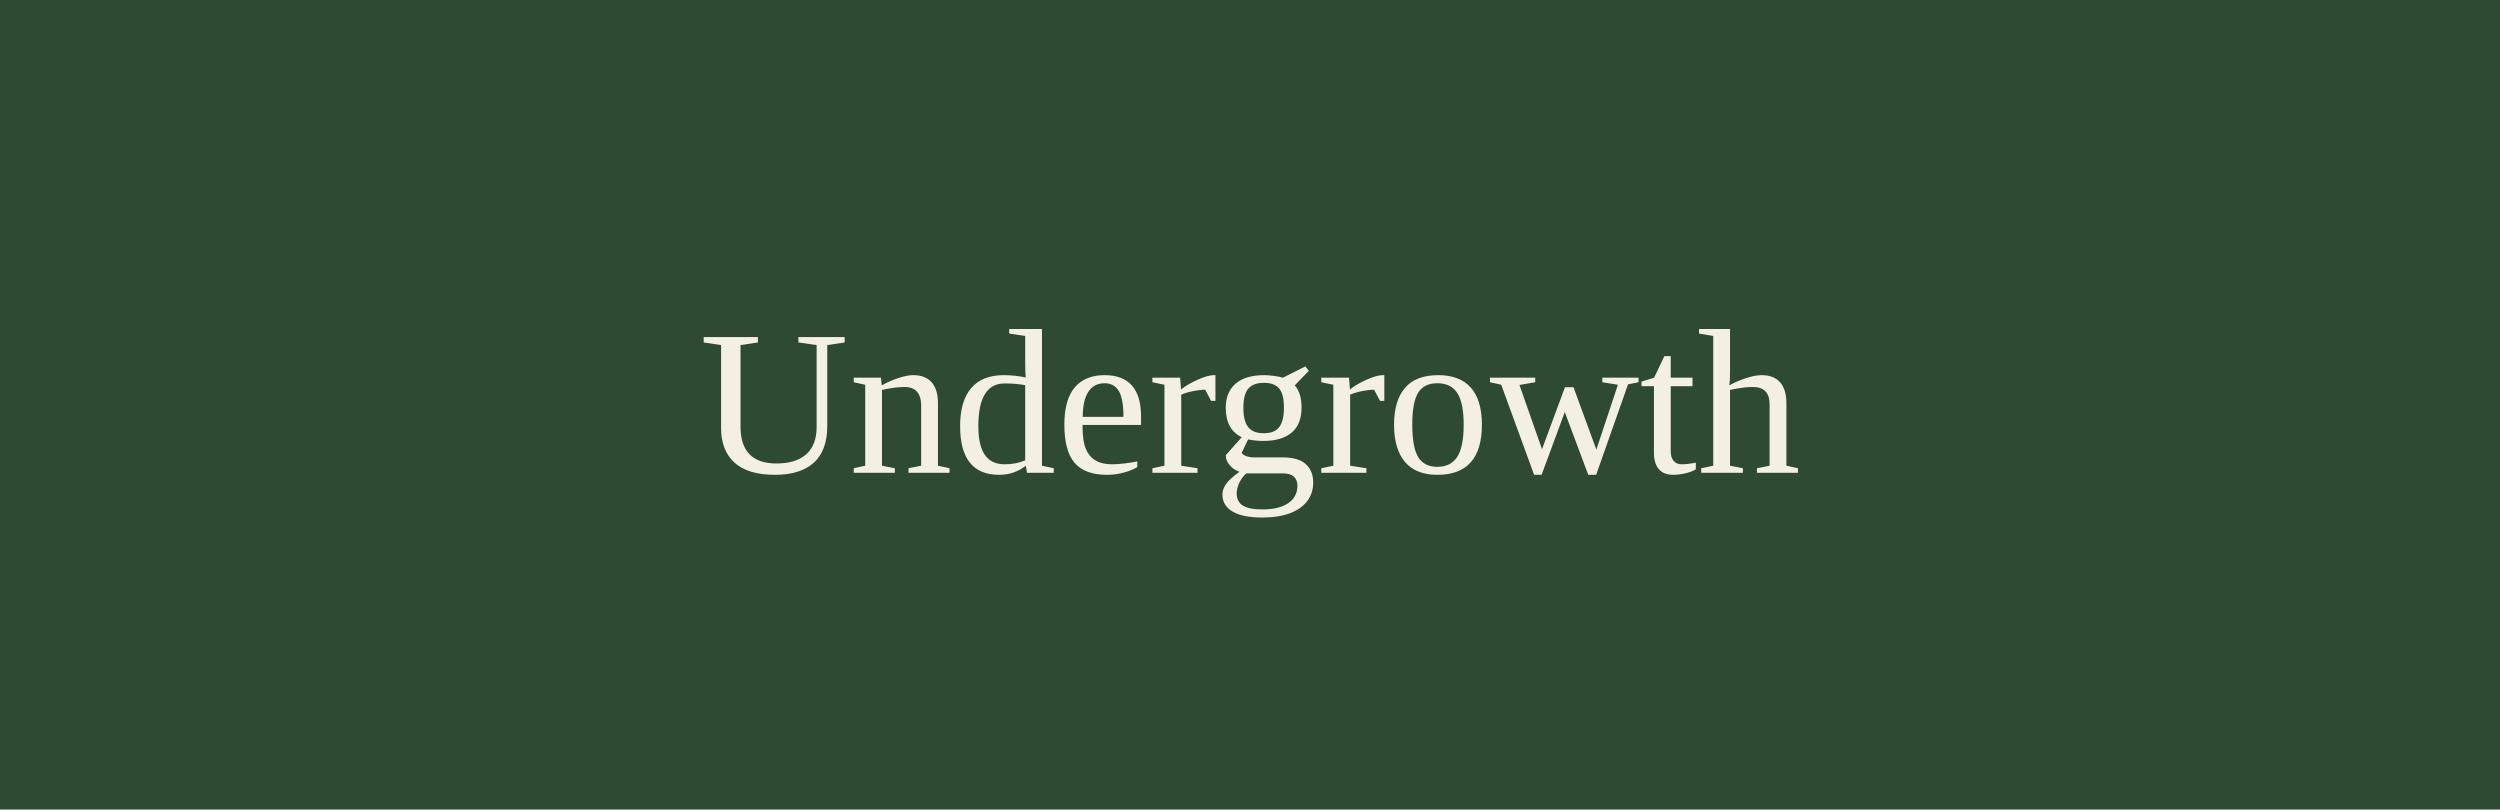
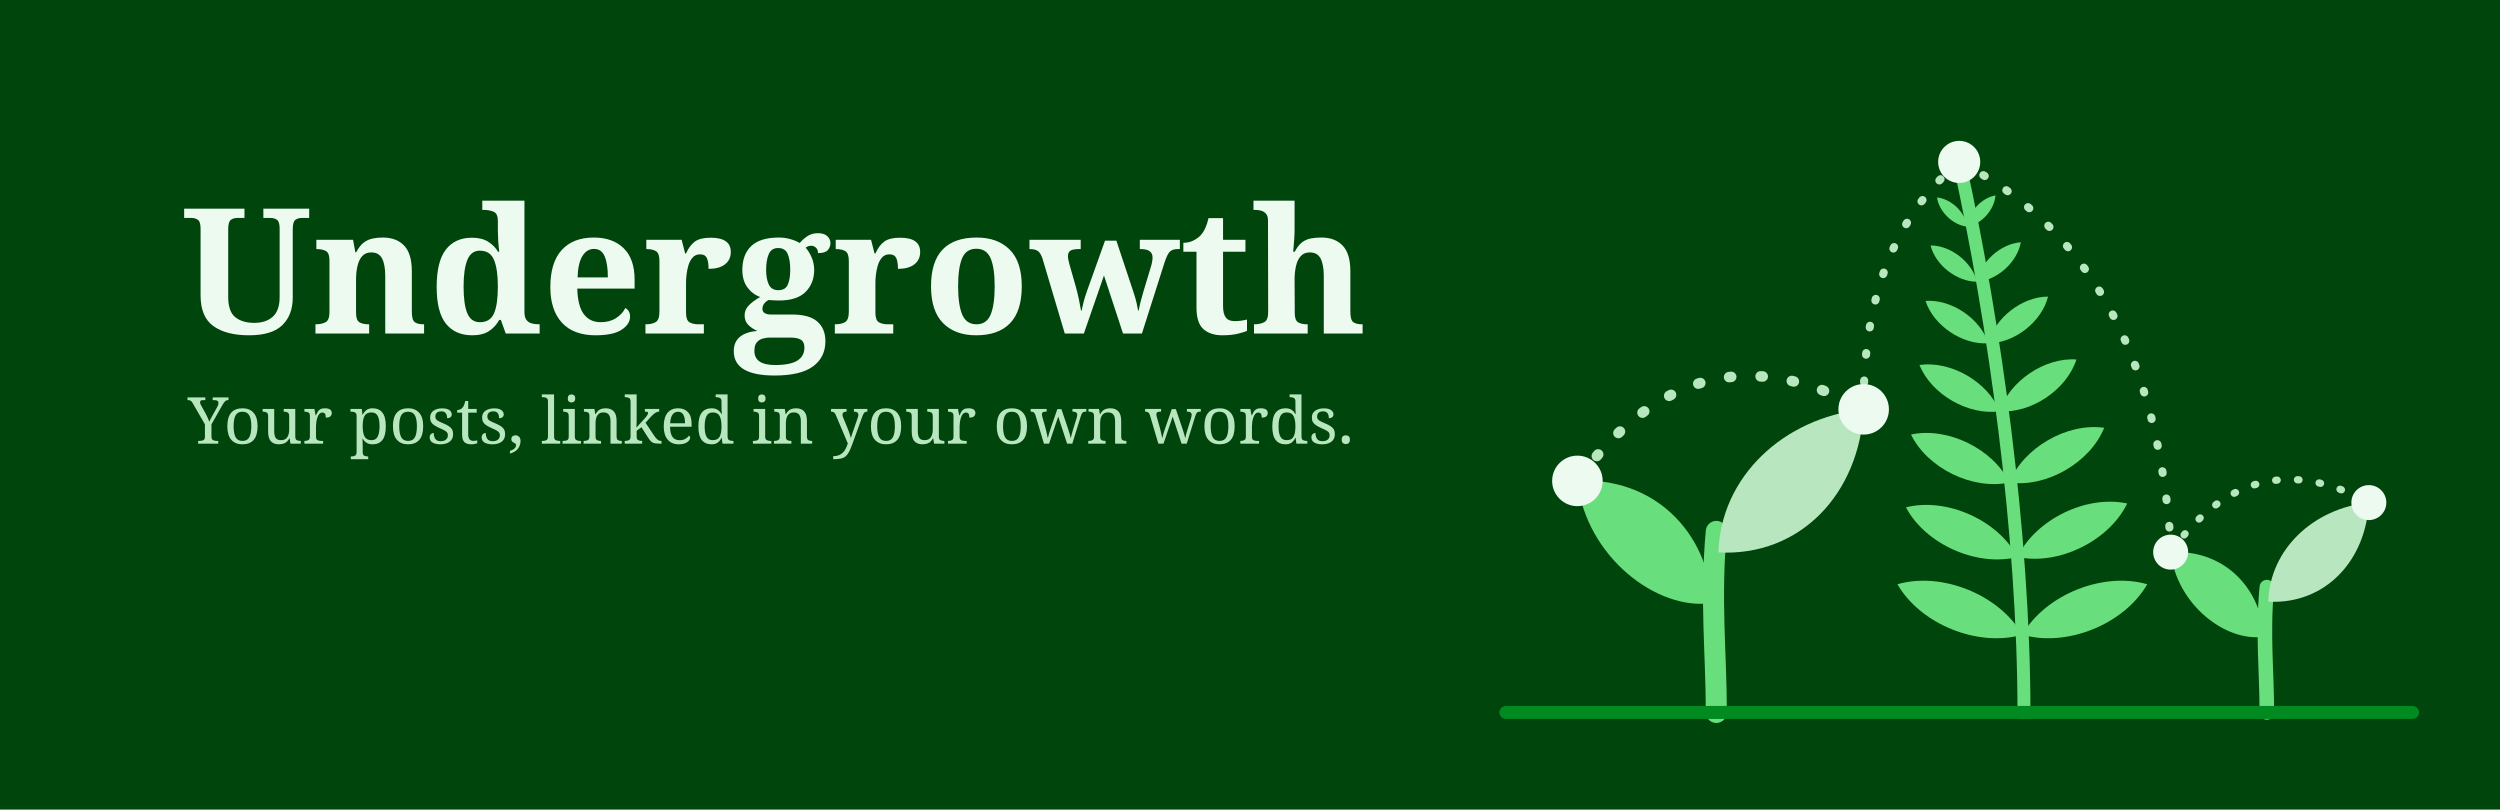
<svg xmlns="http://www.w3.org/2000/svg" width="1544" height="500" viewBox="0 0 1544 500">
-   <rect width="1544" height="500" fill="#2f4a32" />
-   <text x="772" y="292" fill="#f3efe2" font-family="Georgia, 'Times New Roman', serif" font-size="128" text-anchor="middle">Undergrowth</text>
+   <defs>
+     <g id="sprout">
+       <path d="M62 104 Q 118 26 198 70" fill="none" stroke="#b8e6bf" stroke-width="5" stroke-linecap="round" stroke-dasharray="1 14" />
+       <path d="M128 214 C 128 186 125 160 128 128" fill="none" stroke="#68de7c" stroke-width="10" stroke-linecap="round" />
+       <path d="M126 162 C 100 166 66 140 62 104 C 98 102 124 128 126 162 Z" fill="#68de7c" />
+       <path d="M129 138 C 130 102 160 74 198 70 C 196 110 168 140 129 138 Z" fill="#b8e6bf" />
+       <circle cx="62" cy="104" r="12" fill="#edfaef" />
+       <circle cx="198" cy="70" r="12" fill="#edfaef" />
+     </g>
+     <path id="pinna" d="M0 0 C 14 -11 38 -11 52 0 C 38 11 14 11 0 0 Z" />
+   </defs>
+   <rect width="1544" height="500" fill="#00450c" />
+   <text x="112" y="206" fill="#edfaef" font-family="'Source Serif 4', Georgia, serif" font-size="108" font-weight="600">Undergrowth</text>
+   <text x="116" y="274" fill="#b8e6bf" font-family="'Source Serif 4', Georgia, serif" font-size="40">Your posts, linked in your own words.</text>
+   <g fill="none" stroke="#b8e6bf" stroke-width="5" stroke-linecap="round" stroke-dasharray="1 16">
+     <path d="M1151 253 Q 1150 150 1210 100" />
+     <path d="M1210 100 Q 1330 160 1341 341" />
+   </g>
+   <path d="M1250 440 C 1250 330 1232 200 1210 100" fill="none" stroke="#68de7c" stroke-width="8" stroke-linecap="round" />
+   <g fill="#68de7c">
+     <use href="#pinna" transform="translate(1249 392) rotate(-158) scale(1.6)" />
+     <use href="#pinna" transform="translate(1249 392) rotate(-22) scale(1.6)" />
+     <use href="#pinna" transform="translate(1246 344) rotate(-156) scale(1.45)" />
+     <use href="#pinna" transform="translate(1246 344) rotate(-26) scale(1.45)" />
+     <use href="#pinna" transform="translate(1241 298) rotate(-154) scale(1.3)" />
+     <use href="#pinna" transform="translate(1241 298) rotate(-30) scale(1.3)" />
+     <use href="#pinna" transform="translate(1235 254) rotate(-150) scale(1.1)" />
+     <use href="#pinna" transform="translate(1235 254) rotate(-34) scale(1.1)" />
+     <use href="#pinna" transform="translate(1228 212) rotate(-146) scale(0.9)" />
+     <use href="#pinna" transform="translate(1228 212) rotate(-38) scale(0.9)" />
+     <use href="#pinna" transform="translate(1221 174) rotate(-142) scale(0.7)" />
+     <use href="#pinna" transform="translate(1221 174) rotate(-42) scale(0.7)" />
+     <use href="#pinna" transform="translate(1215 140) rotate(-136) scale(0.5)" />
+     <use href="#pinna" transform="translate(1215 140) rotate(-48) scale(0.5)" />
+   </g>
+   <circle cx="1210" cy="100" r="13" fill="#edfaef" />
+   <use href="#sprout" transform="translate(893.6 161.8) scale(1.3)" />
+   <use href="#sprout" transform="translate(1284.8 247.4) scale(0.9)" />
+   <path d="M930 440 H 1490" fill="none" stroke="#008a20" stroke-width="8" stroke-linecap="round" />
</svg>
